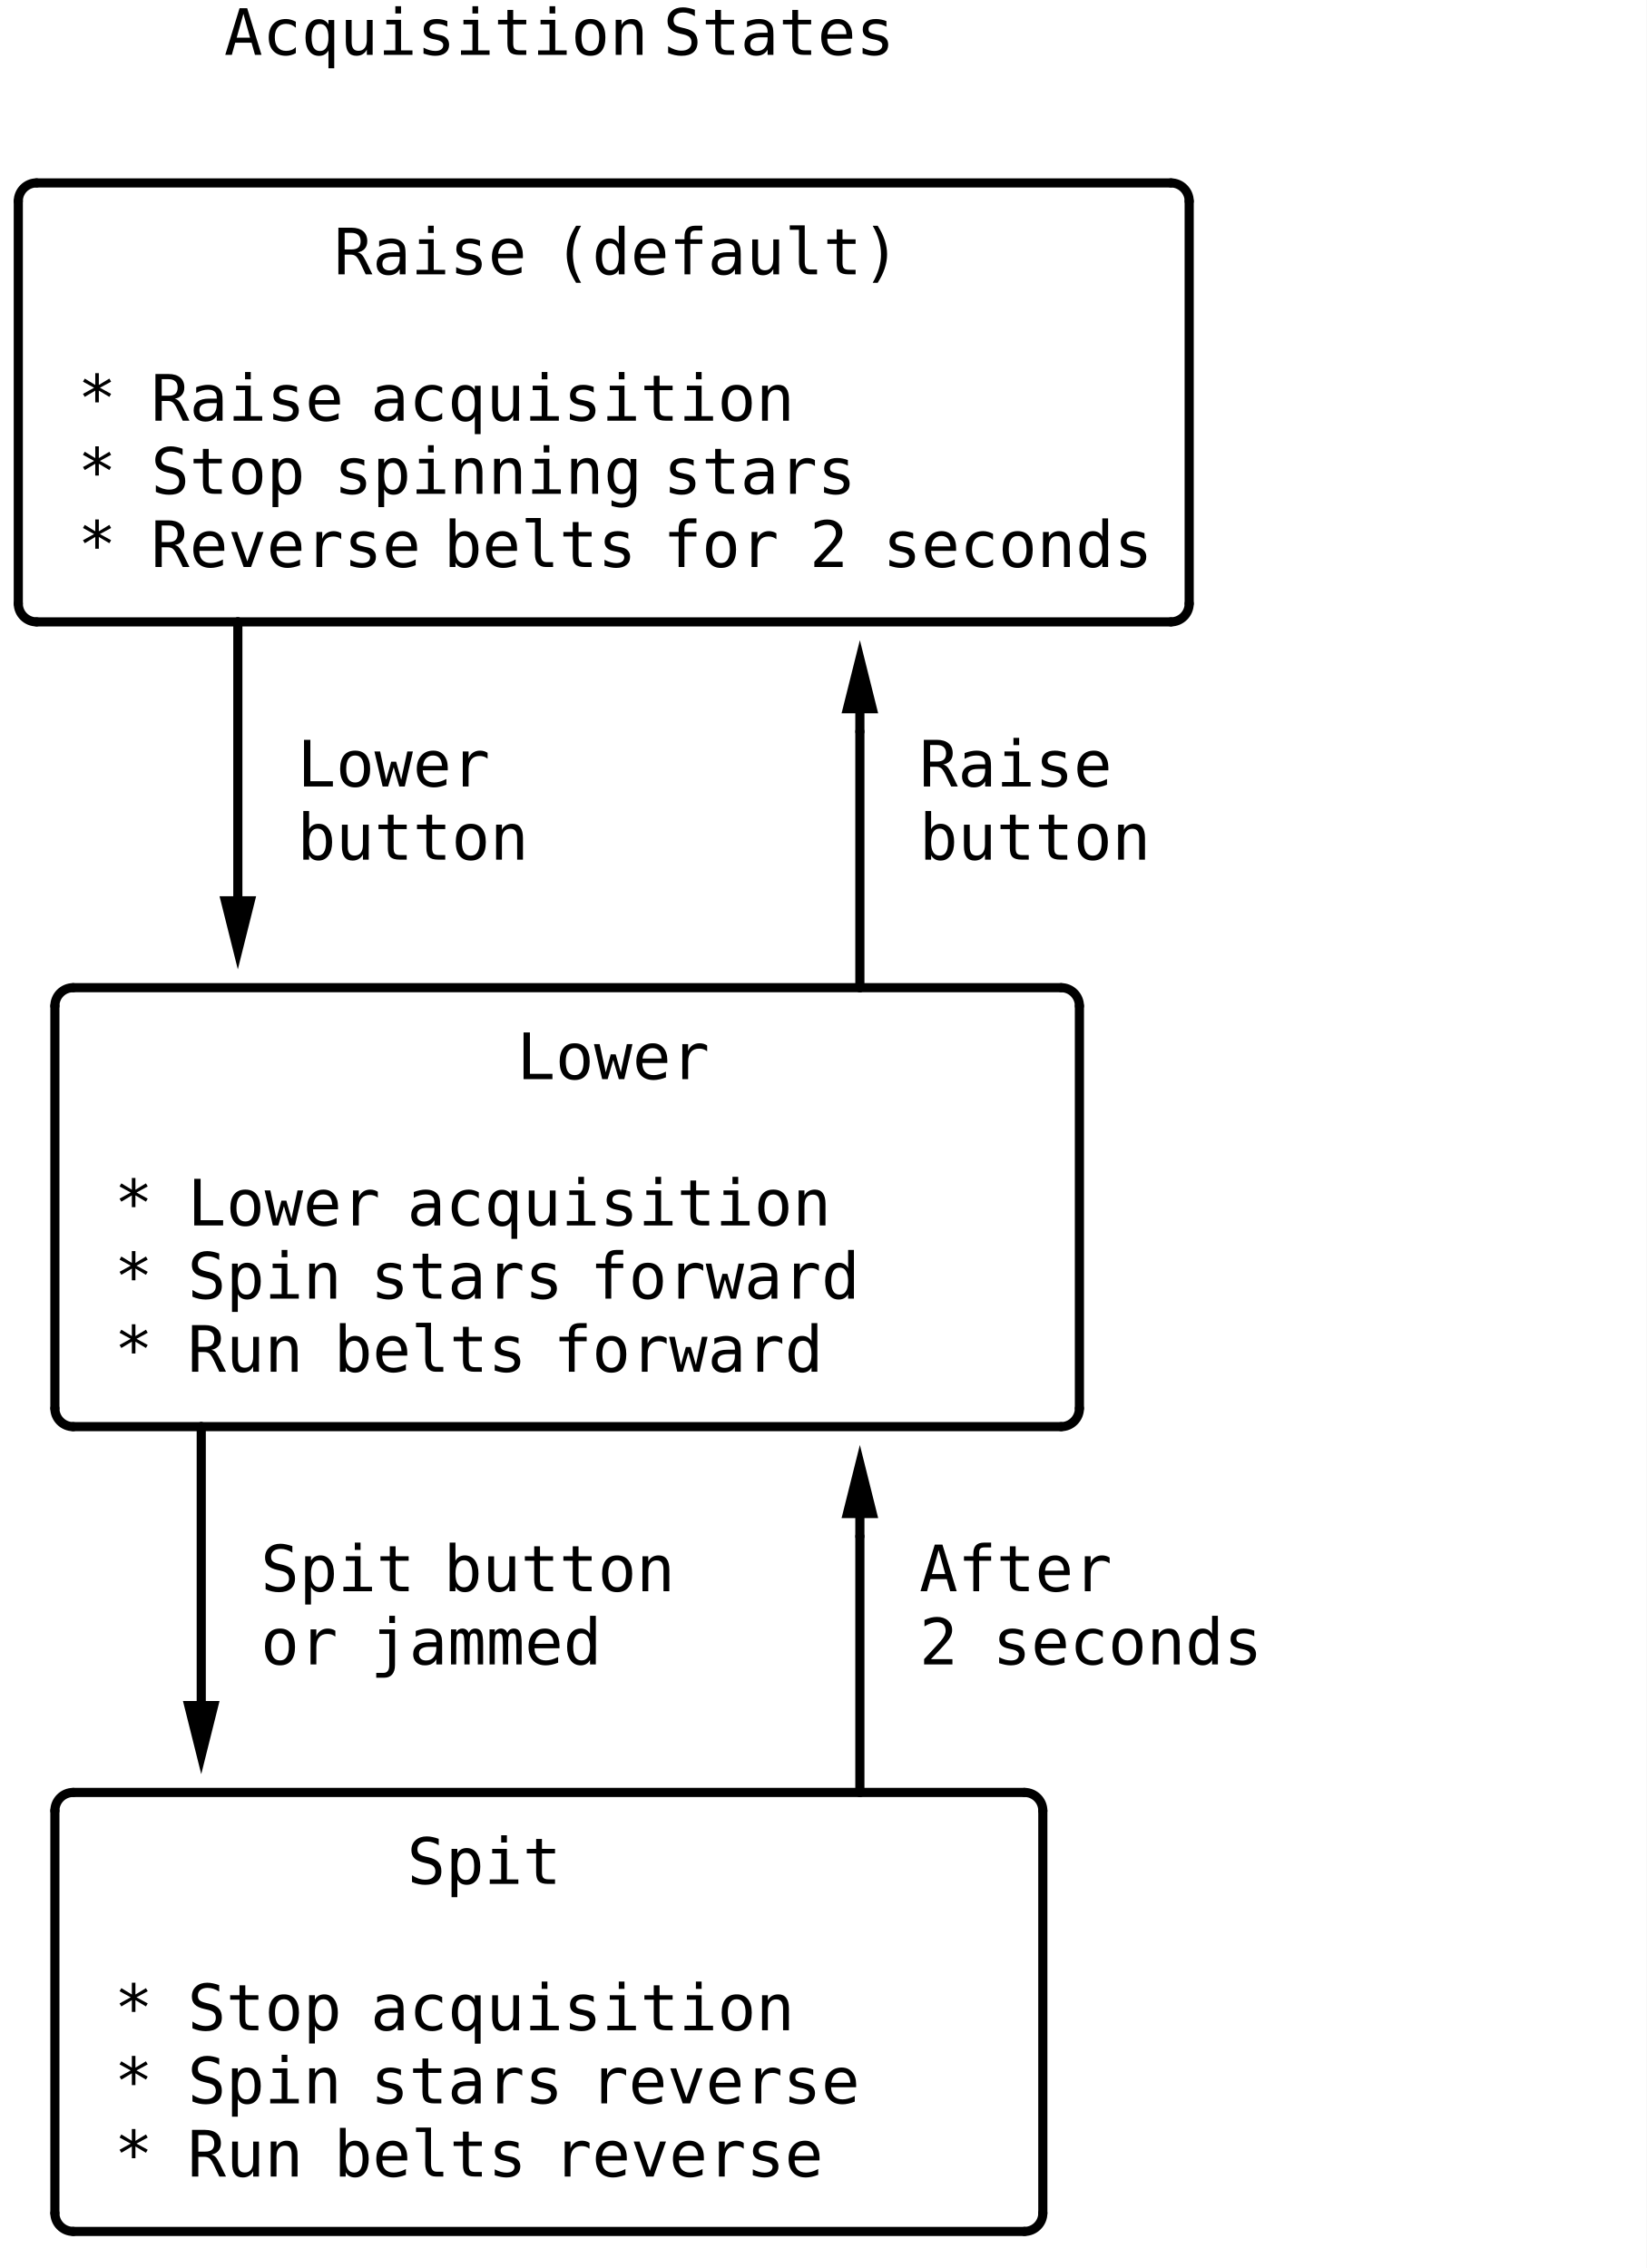
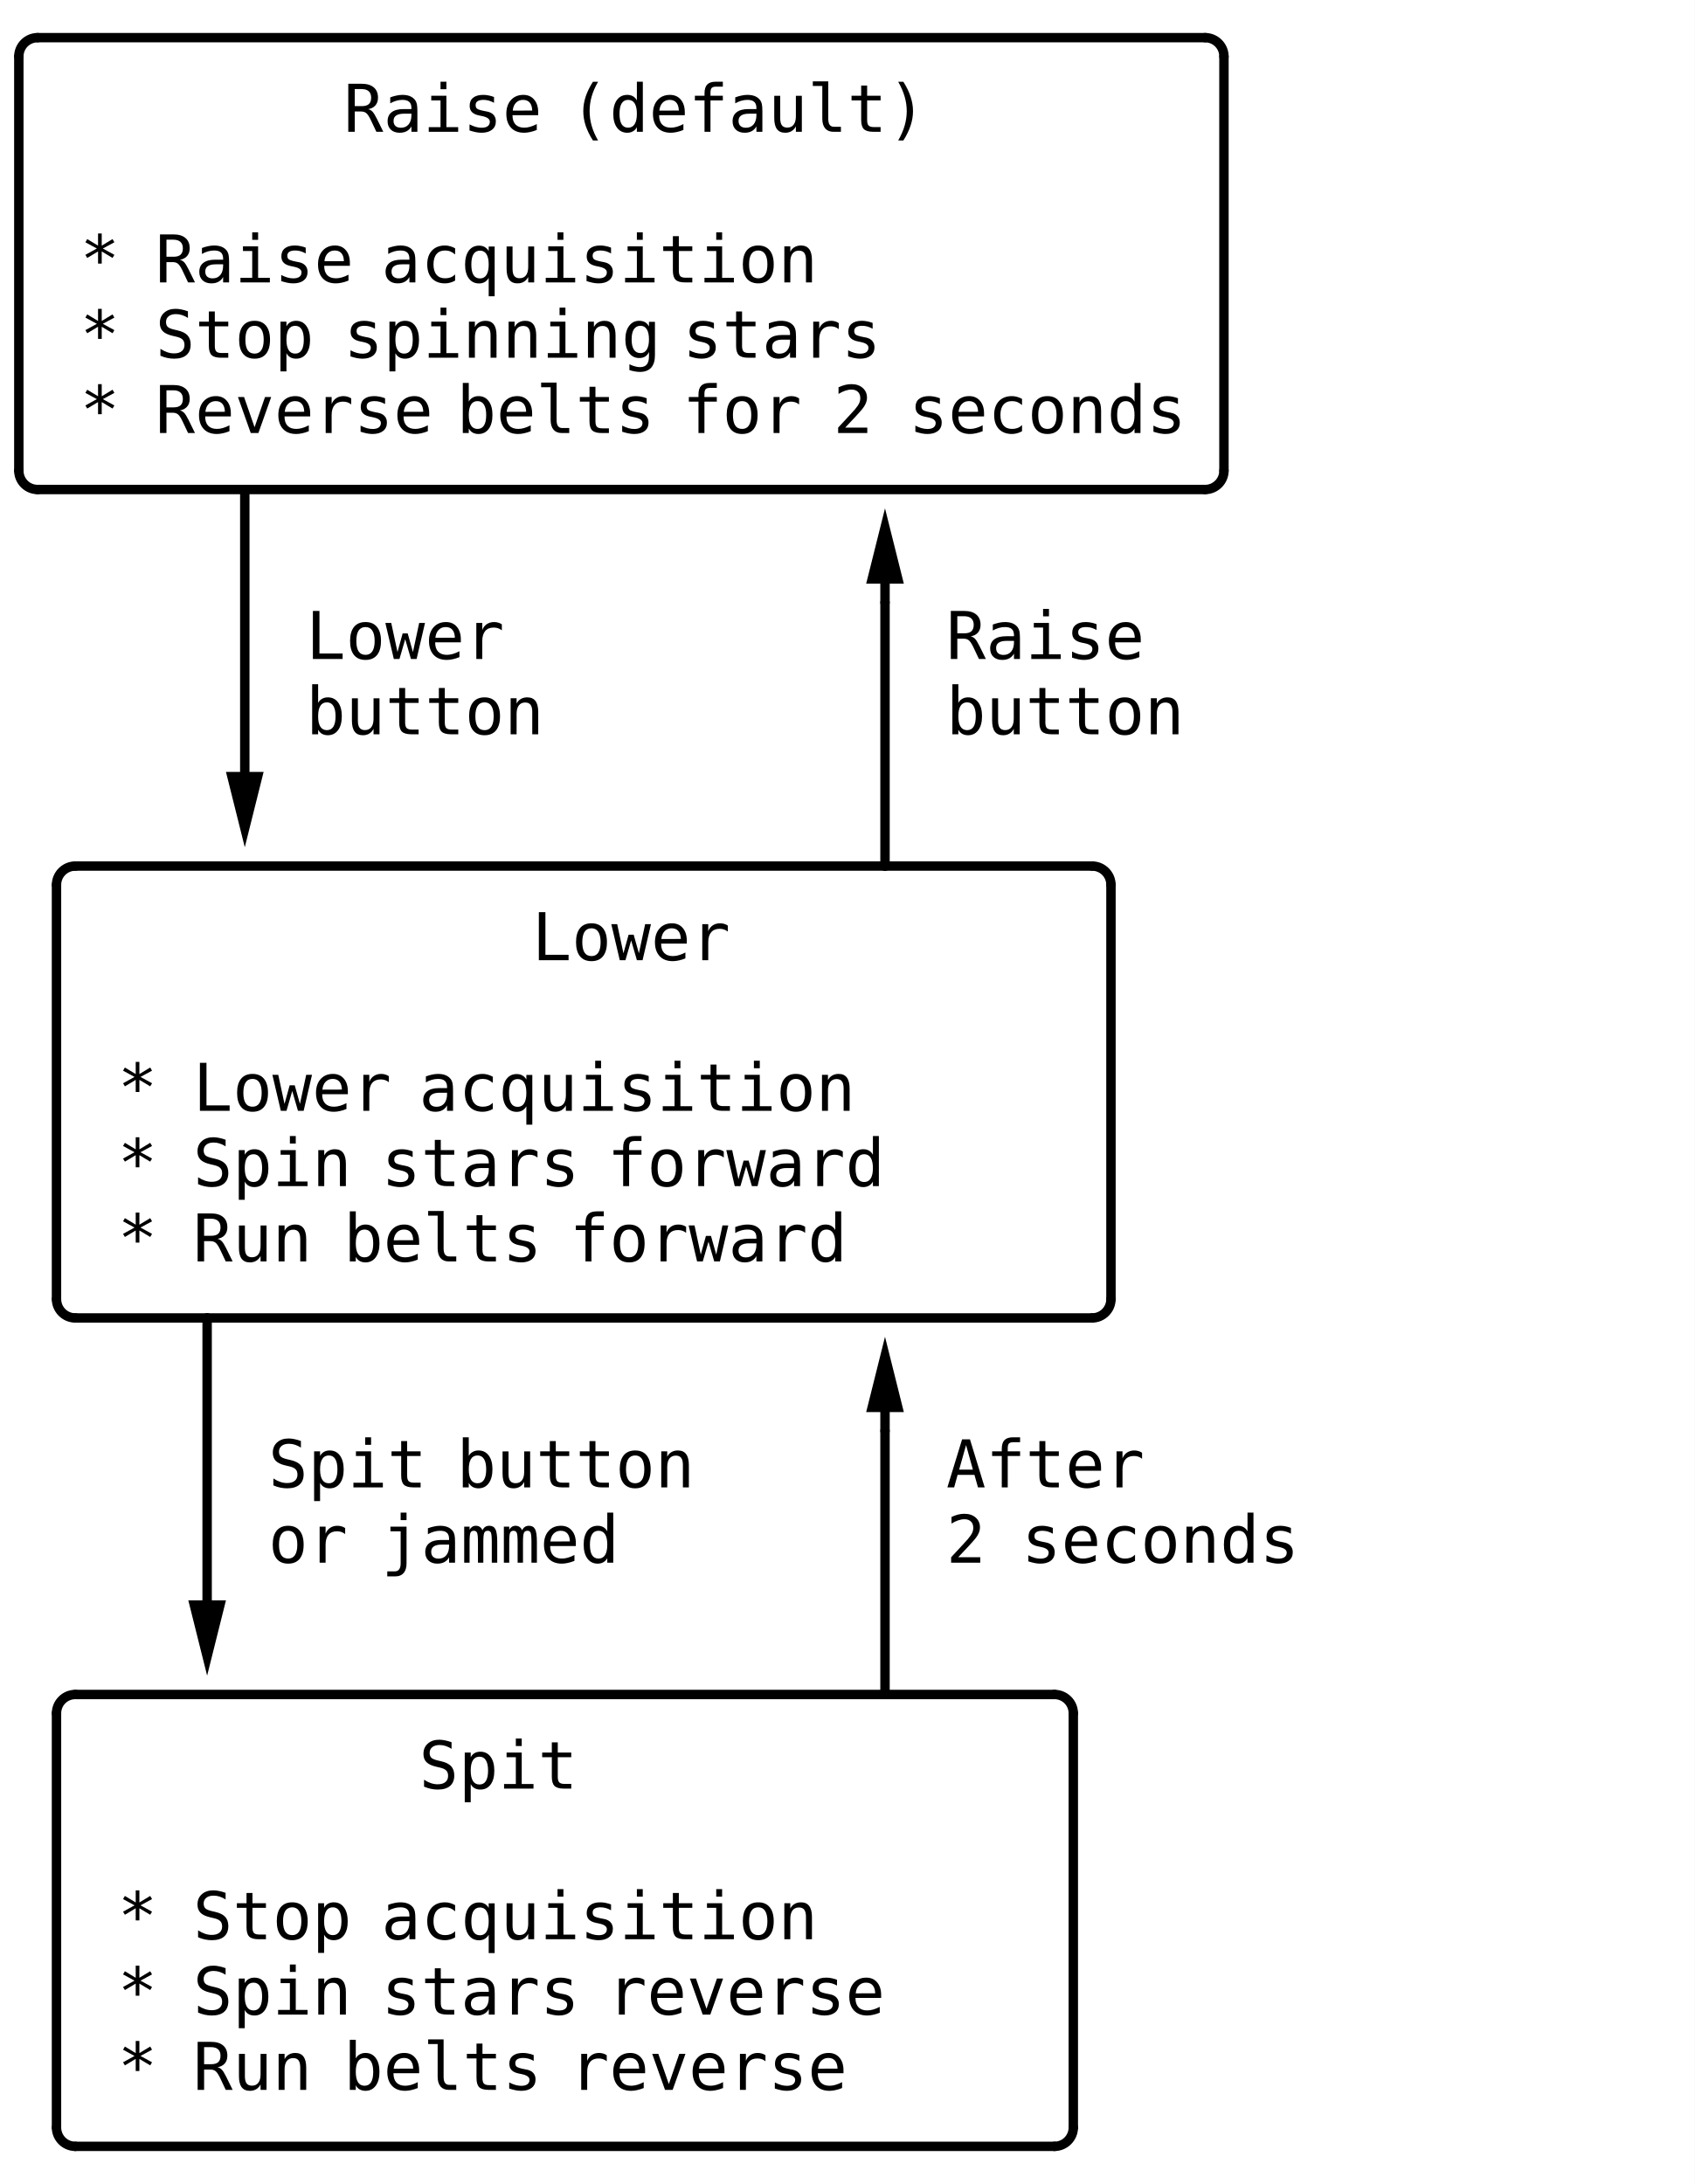
- <svg xmlns="http://www.w3.org/2000/svg" class="bob" font-family="Deja Vu Sans Mono" font-size="14" height="496" width="360">
+ <svg xmlns="http://www.w3.org/2000/svg" class="bob" font-family="Deja Vu Sans Mono" font-size="14" height="464" width="360">
  <defs>
    <marker id="triangle" markerHeight="8" markerWidth="8" orient="auto" refX="4" refY="2" viewBox="0 0 8 4">
      <polygon class="fg_fill" points="0,0 0,4 8,2 0,0" />
    </marker>
    <marker id="clear_triangle" markerHeight="10" markerWidth="10" orient="auto" refX="1" refY="7" viewBox="0 0 20 14">
      <polygon class="bg_fill" points="2,2 2,12 18,7 2,2" />
    </marker>
    <marker id="circle" markerHeight="5" markerWidth="5" orient="auto" refX="10" refY="10" viewBox="0 0 20 20">
      <circle class="fg_fill" cx="10" cy="10" r="8" />
    </marker>
    <marker id="square" markerHeight="5" markerWidth="5" orient="auto" refX="10" refY="10" viewBox="0 0 20 20">
      <rect class="fg_fill" height="20" width="20" x="0" y="0" />
    </marker>
    <marker id="open_circle" markerHeight="10" markerWidth="10" orient="auto" refX="10" refY="10" viewBox="0 0 20 20">
      <circle class="bg_fill" cx="10" cy="10" r="4" />
    </marker>
    <marker id="big_open_circle" markerHeight="20" markerWidth="20" orient="auto" refX="20" refY="20" viewBox="0 0 40 40">
      <circle class="bg_fill" cx="20" cy="20" r="6" />
    </marker>
  </defs>
  <style type="text/css">

rect.backdrop {
    fill: white;
}
text{
    fill: black;
}

circle {
    fill: none;
    stroke: black;
    stroke-width: 2;
}

line {
    stroke: black;
    stroke-width: 2;
    stroke-opacity: 1;
    fill-opacity: 1;
    stroke-linecap: round;
    stroke-linejoin: miter;
}

path {
    fill: none;
    stroke: black;
    stroke-width: 2;
    stroke-opacity: 1;
    fill-opacity: 1;
    stroke-linecap: round;
    stroke-linejoin: miter;
}

line.dashed {
    stroke-dasharray: 5;
}

.fg_fill {
    fill: black;
}


.bg_fill {
    fill: white;
    stroke: black;
    stroke-width: 2;
}

tspan.head{
    fill: none;
    stroke: none;
}
    
</style>
-   <rect class="backdrop" height="496" width="360" x="0" y="0" />
-   <g>
-     <line x1="4" x2="4" y1="44" y2="132" />
-     <path d="M 4 132 A 4 4 0 0 0 8 136" />
-     <path d="M 8 40 A 4 4 0 0 0 4 44" />
-   </g>
-   <g>
-     <line x1="8" x2="256" y1="40" y2="40" />
-     <path d="M 260 44 A 4 4 0 0 0 256 40" />
-   </g>
-   <g>
-     <line x1="8" x2="52" y1="136" y2="136" />
-     <line marker-end="url(#triangle)" x1="52" x2="52" y1="136" y2="204" />
-     <line x1="52" x2="256" y1="136" y2="136" />
-     <path d="M 256 136 A 4 4 0 0 0 260 132" />
-   </g>
-   <g>
-     <line x1="12" x2="12" y1="220" y2="308" />
-     <path d="M 12 308 A 4 4 0 0 0 16 312" />
-     <path d="M 16 216 A 4 4 0 0 0 12 220" />
-   </g>
-   <g>
-     <line x1="12" x2="12" y1="396" y2="484" />
-     <path d="M 12 484 A 4 4 0 0 0 16 488" />
-     <path d="M 16 392 A 4 4 0 0 0 12 396" />
-   </g>
-   <g>
-     <line x1="16" x2="188" y1="216" y2="216" />
-     <line x1="188" x2="188" y1="160" y2="216" />
-     <line x1="188" x2="232" y1="216" y2="216" />
-     <path d="M 236 220 A 4 4 0 0 0 232 216" />
-   </g>
-   <g>
-     <line x1="16" x2="44" y1="312" y2="312" />
-     <line marker-end="url(#triangle)" x1="44" x2="44" y1="312" y2="380" />
-     <line x1="44" x2="232" y1="312" y2="312" />
-     <path d="M 232 312 A 4 4 0 0 0 236 308" />
-   </g>
-   <g>
-     <line x1="16" x2="188" y1="392" y2="392" />
-     <line x1="188" x2="188" y1="336" y2="392" />
-     <line x1="188" x2="224" y1="392" y2="392" />
-     <path d="M 228 396 A 4 4 0 0 0 224 392" />
-   </g>
-   <g>
-     <line x1="16" x2="224" y1="488" y2="488" />
-     <path d="M 224 488 A 4 4 0 0 0 228 484" />
-   </g>
-   <g>
-     <line marker-end="url(#triangle)" x1="188" x2="188" y1="160" y2="148" />
-   </g>
-   <g>
-     <line marker-end="url(#triangle)" x1="188" x2="188" y1="336" y2="324" />
-   </g>
-   <g>
-     <line x1="228" x2="228" y1="396" y2="484" />
-   </g>
-   <g>
-     <line x1="236" x2="236" y1="220" y2="308" />
-   </g>
-   <g>
-     <line x1="260" x2="260" y1="44" y2="132" />
+   <rect class="backdrop" height="464" width="360" x="0" y="0" />
+   <g>
+     <line x1="4" x2="4" y1="12" y2="100" />
+     <path d="M 4 100 A 4 4 0 0 0 8 104" />
+     <path d="M 8 8 A 4 4 0 0 0 4 12" />
+   </g>
+   <g>
+     <line x1="8" x2="256" y1="8" y2="8" />
+     <path d="M 260 12 A 4 4 0 0 0 256 8" />
+   </g>
+   <g>
+     <line x1="8" x2="52" y1="104" y2="104" />
+     <line marker-end="url(#triangle)" x1="52" x2="52" y1="104" y2="172" />
+     <line x1="52" x2="256" y1="104" y2="104" />
+     <path d="M 256 104 A 4 4 0 0 0 260 100" />
+   </g>
+   <g>
+     <line x1="12" x2="12" y1="188" y2="276" />
+     <path d="M 12 276 A 4 4 0 0 0 16 280" />
+     <path d="M 16 184 A 4 4 0 0 0 12 188" />
+   </g>
+   <g>
+     <line x1="12" x2="12" y1="364" y2="452" />
+     <path d="M 12 452 A 4 4 0 0 0 16 456" />
+     <path d="M 16 360 A 4 4 0 0 0 12 364" />
+   </g>
+   <g>
+     <line x1="16" x2="188" y1="184" y2="184" />
+     <line x1="188" x2="188" y1="128" y2="184" />
+     <line x1="188" x2="232" y1="184" y2="184" />
+     <path d="M 236 188 A 4 4 0 0 0 232 184" />
+   </g>
+   <g>
+     <line x1="16" x2="44" y1="280" y2="280" />
+     <line marker-end="url(#triangle)" x1="44" x2="44" y1="280" y2="348" />
+     <line x1="44" x2="232" y1="280" y2="280" />
+     <path d="M 232 280 A 4 4 0 0 0 236 276" />
+   </g>
+   <g>
+     <line x1="16" x2="188" y1="360" y2="360" />
+     <line x1="188" x2="188" y1="304" y2="360" />
+     <line x1="188" x2="224" y1="360" y2="360" />
+     <path d="M 228 364 A 4 4 0 0 0 224 360" />
+   </g>
+   <g>
+     <line x1="16" x2="224" y1="456" y2="456" />
+     <path d="M 224 456 A 4 4 0 0 0 228 452" />
+   </g>
+   <g>
+     <line marker-end="url(#triangle)" x1="188" x2="188" y1="128" y2="116" />
+   </g>
+   <g>
+     <line marker-end="url(#triangle)" x1="188" x2="188" y1="304" y2="292" />
+   </g>
+   <g>
+     <line x1="228" x2="228" y1="364" y2="452" />
+   </g>
+   <g>
+     <line x1="236" x2="236" y1="188" y2="276" />
+   </g>
+   <g>
+     <line x1="260" x2="260" y1="12" y2="100" />
+   </g>
+   <g>
+     <text x="17" y="60">
+ *
+ </text>
+   </g>
+   <g>
+     <text x="17" y="76">
+ *
+ </text>
  </g>
  <g>
    <text x="17" y="92">
*
</text>
  </g>
  <g>
-     <text x="17" y="108">
- *
- </text>
-   </g>
-   <g>
-     <text x="17" y="124">
+     <text x="25" y="236">
+ *
+ </text>
+   </g>
+   <g>
+     <text x="25" y="252">
*
</text>
  </g>
  <g>
    <text x="25" y="268">
*
</text>
  </g>
  <g>
-     <text x="25" y="284">
- *
- </text>
-   </g>
-   <g>
-     <text x="25" y="300">
+     <text x="25" y="412">
+ *
+ </text>
+   </g>
+   <g>
+     <text x="25" y="428">
*
</text>
  </g>
  <g>
    <text x="25" y="444">
*
</text>
  </g>
  <g>
-     <text x="25" y="460">
- *
- </text>
-   </g>
-   <g>
-     <text x="25" y="476">
- *
+     <text x="33" y="60">
+ Raise
+ </text>
+   </g>
+   <g>
+     <text x="33" y="76">
+ Stop
</text>
  </g>
  <g>
    <text x="33" y="92">
+ Reverse
+ </text>
+   </g>
+   <g>
+     <text x="41" y="236">
+ Lower
+ </text>
+   </g>
+   <g>
+     <text x="41" y="252">
+ Spin
+ </text>
+   </g>
+   <g>
+     <text x="41" y="268">
+ Run
+ </text>
+   </g>
+   <g>
+     <text x="41" y="412">
+ Stop
+ </text>
+   </g>
+   <g>
+     <text x="41" y="428">
+ Spin
+ </text>
+   </g>
+   <g>
+     <text x="41" y="444">
+ Run
+ </text>
+   </g>
+   <g>
+     <text x="57" y="316">
+ Spit
+ </text>
+   </g>
+   <g>
+     <text x="57" y="332">
+ or
+ </text>
+   </g>
+   <g>
+     <text x="65" y="140">
+ Lower
+ </text>
+   </g>
+   <g>
+     <text x="65" y="156">
+ button
+ </text>
+   </g>
+   <g>
+     <text x="73" y="28">
Raise
</text>
  </g>
  <g>
-     <text x="33" y="108">
- Stop
- </text>
-   </g>
-   <g>
-     <text x="33" y="124">
- Reverse
- </text>
-   </g>
-   <g>
-     <text x="41" y="268">
+     <text x="73" y="76">
+ spinning
+ </text>
+   </g>
+   <g>
+     <text x="73" y="268">
+ belts
+ </text>
+   </g>
+   <g>
+     <text x="73" y="444">
+ belts
+ </text>
+   </g>
+   <g>
+     <text x="81" y="60">
+ acquisition
+ </text>
+   </g>
+   <g>
+     <text x="81" y="252">
+ stars
+ </text>
+   </g>
+   <g>
+     <text x="81" y="332">
+ jammed
+ </text>
+   </g>
+   <g>
+     <text x="81" y="412">
+ acquisition
+ </text>
+   </g>
+   <g>
+     <text x="81" y="428">
+ stars
+ </text>
+   </g>
+   <g>
+     <text x="89" y="236">
+ acquisition
+ </text>
+   </g>
+   <g>
+     <text x="89" y="380">
+ Spit
+ </text>
+   </g>
+   <g>
+     <text x="97" y="92">
+ belts
+ </text>
+   </g>
+   <g>
+     <text x="97" y="316">
+ button
+ </text>
+   </g>
+   <g>
+     <text x="113" y="204">
Lower
</text>
  </g>
  <g>
-     <text x="41" y="284">
- Spin
- </text>
-   </g>
-   <g>
-     <text x="41" y="300">
- Run
- </text>
-   </g>
-   <g>
-     <text x="41" y="444">
- Stop
- </text>
-   </g>
-   <g>
-     <text x="41" y="460">
- Spin
- </text>
-   </g>
-   <g>
-     <text x="41" y="476">
- Run
- </text>
-   </g>
-   <g>
-     <text x="49" y="12">
- Acquisition
- </text>
-   </g>
-   <g>
-     <text x="57" y="348">
- Spit
- </text>
-   </g>
-   <g>
-     <text x="57" y="364">
- or
- </text>
-   </g>
-   <g>
-     <text x="65" y="172">
- Lower
- </text>
-   </g>
-   <g>
-     <text x="65" y="188">
+     <text x="121" y="28">
+ (default)
+ </text>
+   </g>
+   <g>
+     <text x="121" y="268">
+ forward
+ </text>
+   </g>
+   <g>
+     <text x="121" y="444">
+ reverse
+ </text>
+   </g>
+   <g>
+     <text x="129" y="252">
+ forward
+ </text>
+   </g>
+   <g>
+     <text x="129" y="428">
+ reverse
+ </text>
+   </g>
+   <g>
+     <text x="145" y="76">
+ stars
+ </text>
+   </g>
+   <g>
+     <text x="145" y="92">
+ for
+ </text>
+   </g>
+   <g>
+     <text x="177" y="92">
+ 2
+ </text>
+   </g>
+   <g>
+     <text x="193" y="92">
+ seconds
+ </text>
+   </g>
+   <g>
+     <text x="201" y="140">
+ Raise
+ </text>
+   </g>
+   <g>
+     <text x="201" y="156">
button
</text>
  </g>
  <g>
-     <text x="73" y="60">
- Raise
- </text>
-   </g>
-   <g>
-     <text x="73" y="108">
- spinning
- </text>
-   </g>
-   <g>
-     <text x="73" y="300">
- belts
- </text>
-   </g>
-   <g>
-     <text x="73" y="476">
- belts
- </text>
-   </g>
-   <g>
-     <text x="81" y="92">
- acquisition
- </text>
-   </g>
-   <g>
-     <text x="81" y="284">
- stars
- </text>
-   </g>
-   <g>
-     <text x="81" y="364">
- jammed
- </text>
-   </g>
-   <g>
-     <text x="81" y="444">
- acquisition
- </text>
-   </g>
-   <g>
-     <text x="81" y="460">
- stars
- </text>
-   </g>
-   <g>
-     <text x="89" y="268">
- acquisition
- </text>
-   </g>
-   <g>
-     <text x="89" y="412">
- Spit
- </text>
-   </g>
-   <g>
-     <text x="97" y="124">
- belts
- </text>
-   </g>
-   <g>
-     <text x="97" y="348">
- button
- </text>
-   </g>
-   <g>
-     <text x="113" y="236">
- Lower
- </text>
-   </g>
-   <g>
-     <text x="121" y="60">
- (default)
- </text>
-   </g>
-   <g>
-     <text x="121" y="300">
- forward
- </text>
-   </g>
-   <g>
-     <text x="121" y="476">
- reverse
- </text>
-   </g>
-   <g>
-     <text x="129" y="284">
- forward
- </text>
-   </g>
-   <g>
-     <text x="129" y="460">
- reverse
- </text>
-   </g>
-   <g>
-     <text x="145" y="12">
- States
- </text>
-   </g>
-   <g>
-     <text x="145" y="108">
- stars
- </text>
-   </g>
-   <g>
-     <text x="145" y="124">
- for
- </text>
-   </g>
-   <g>
-     <text x="177" y="124">
+     <text x="201" y="316">
+ After
+ </text>
+   </g>
+   <g>
+     <text x="201" y="332">
2
</text>
  </g>
  <g>
-     <text x="193" y="124">
+     <text x="217" y="332">
seconds
</text>
  </g>
-   <g>
-     <text x="201" y="172">
- Raise
- </text>
-   </g>
-   <g>
-     <text x="201" y="188">
- button
- </text>
-   </g>
-   <g>
-     <text x="201" y="348">
- After
- </text>
-   </g>
-   <g>
-     <text x="201" y="364">
- 2
- </text>
-   </g>
-   <g>
-     <text x="217" y="364">
- seconds
- </text>
-   </g>
</svg>
